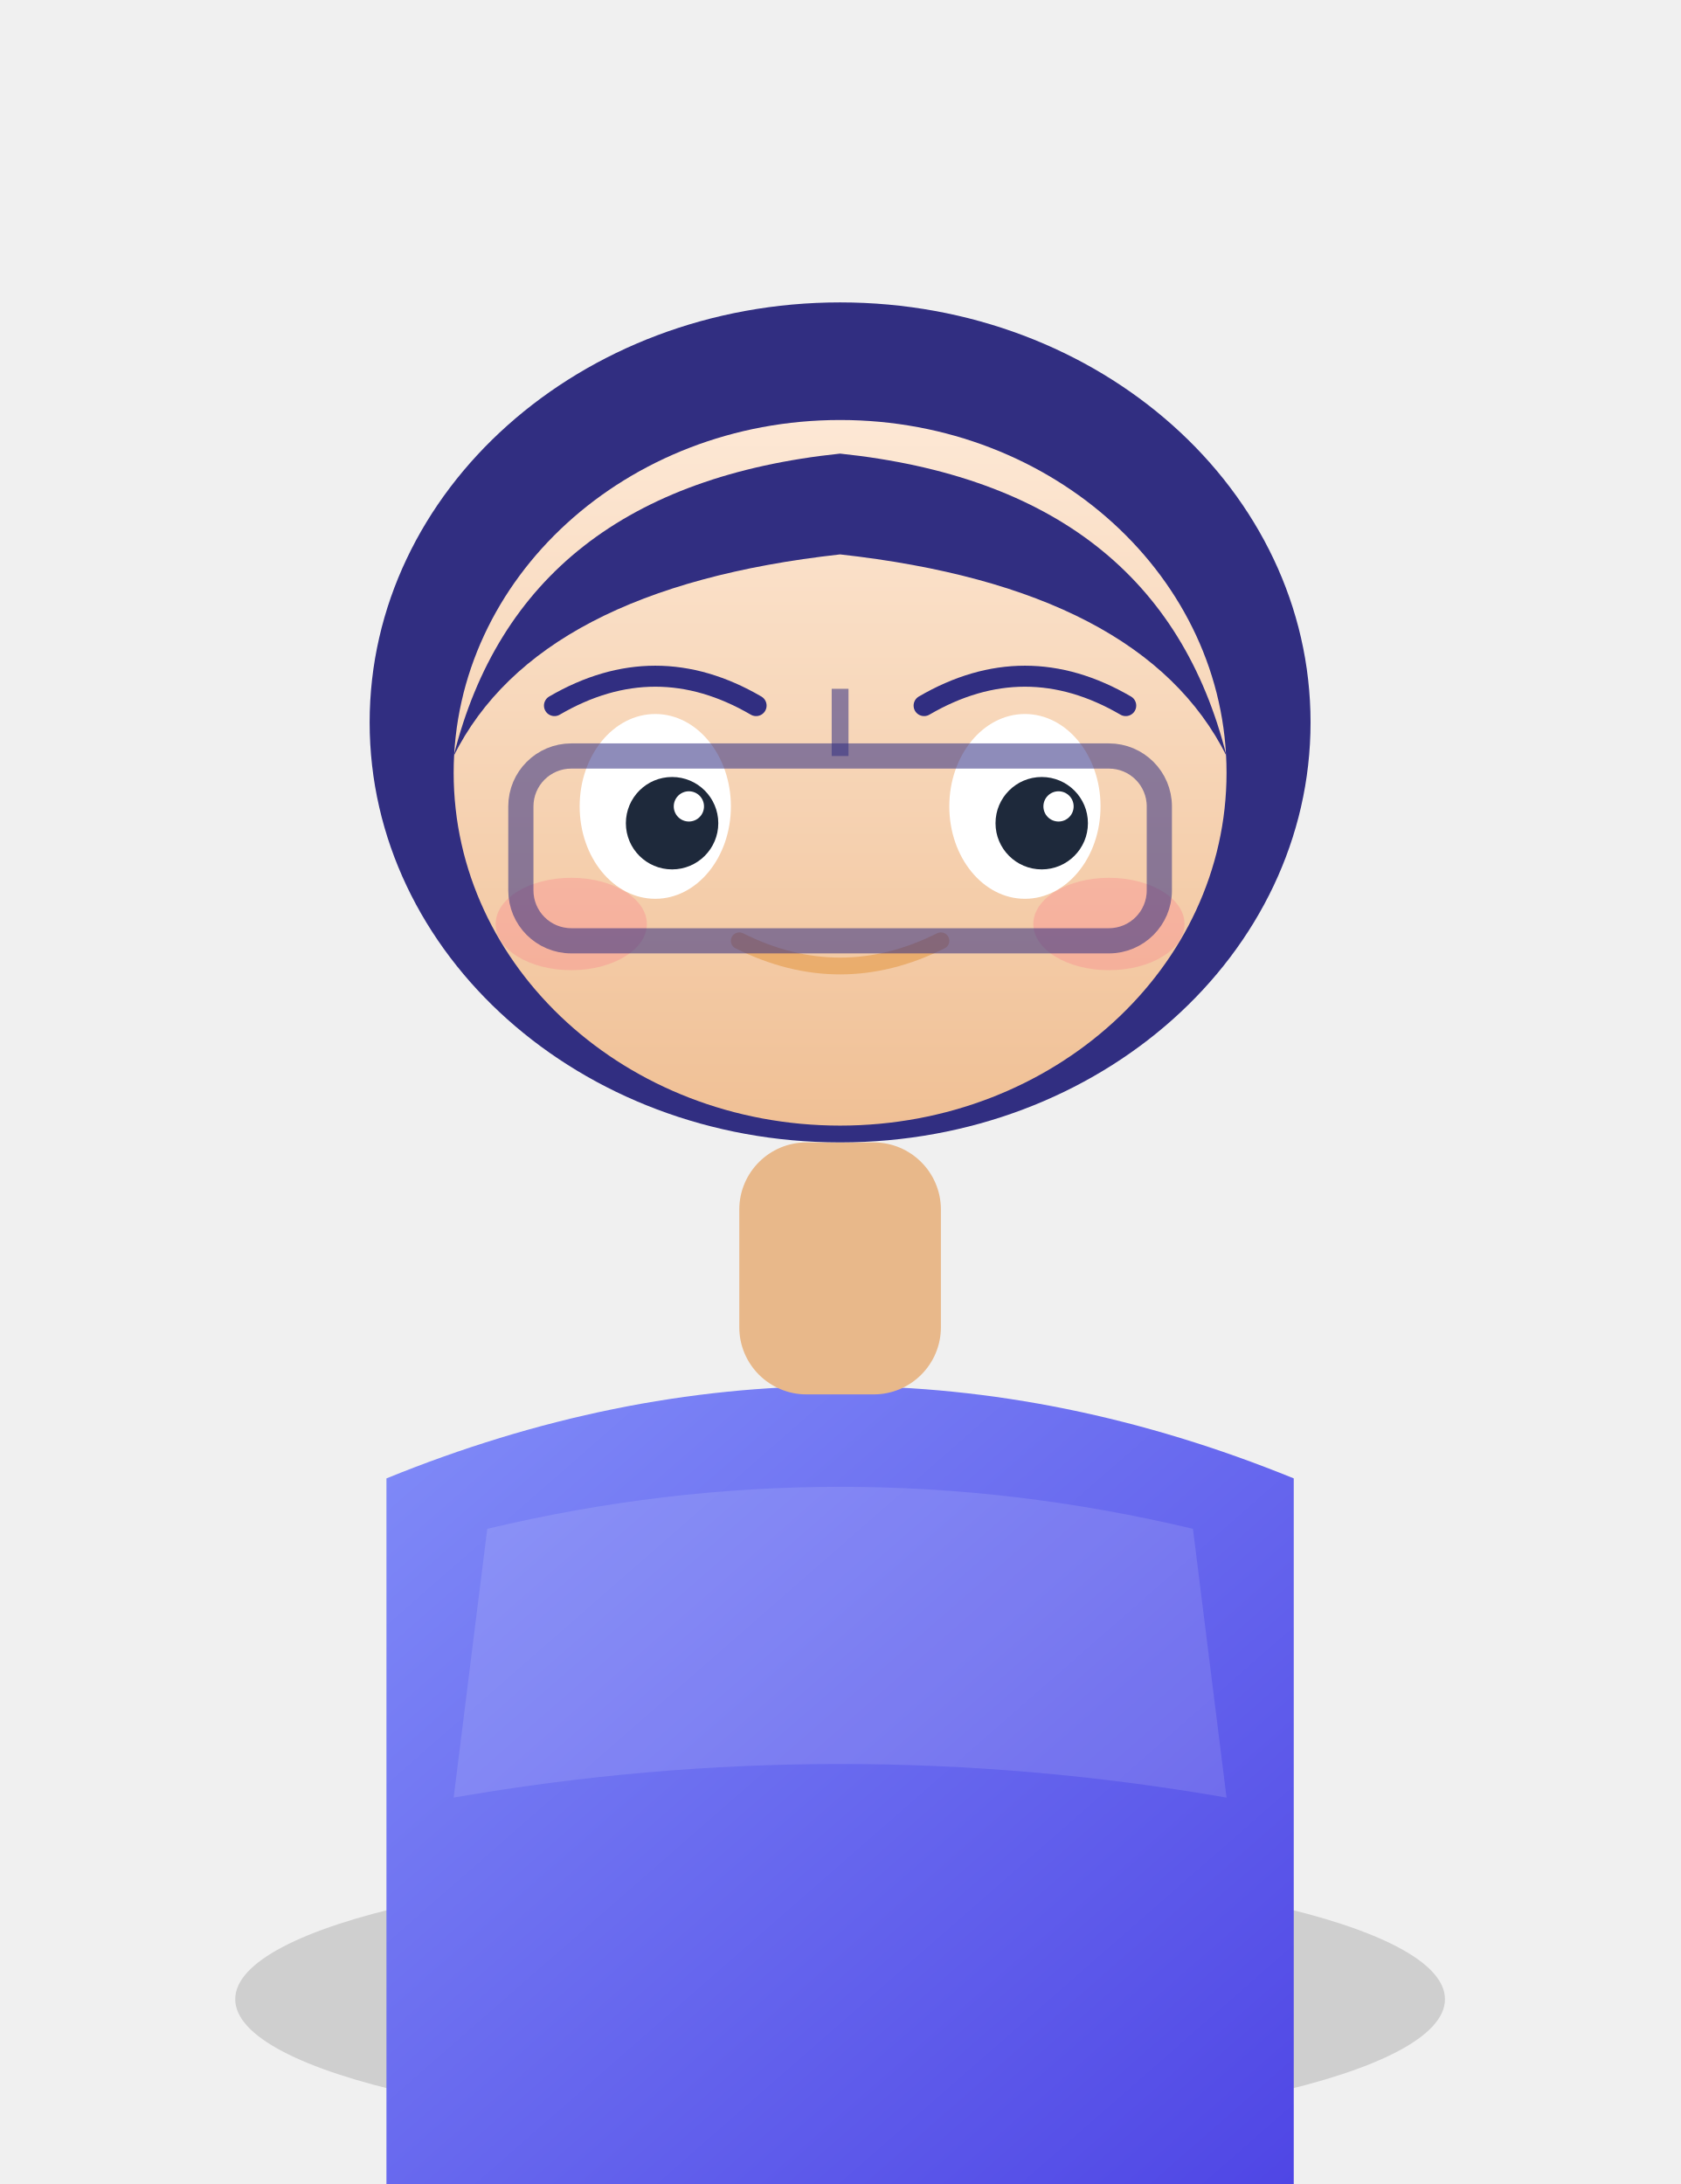
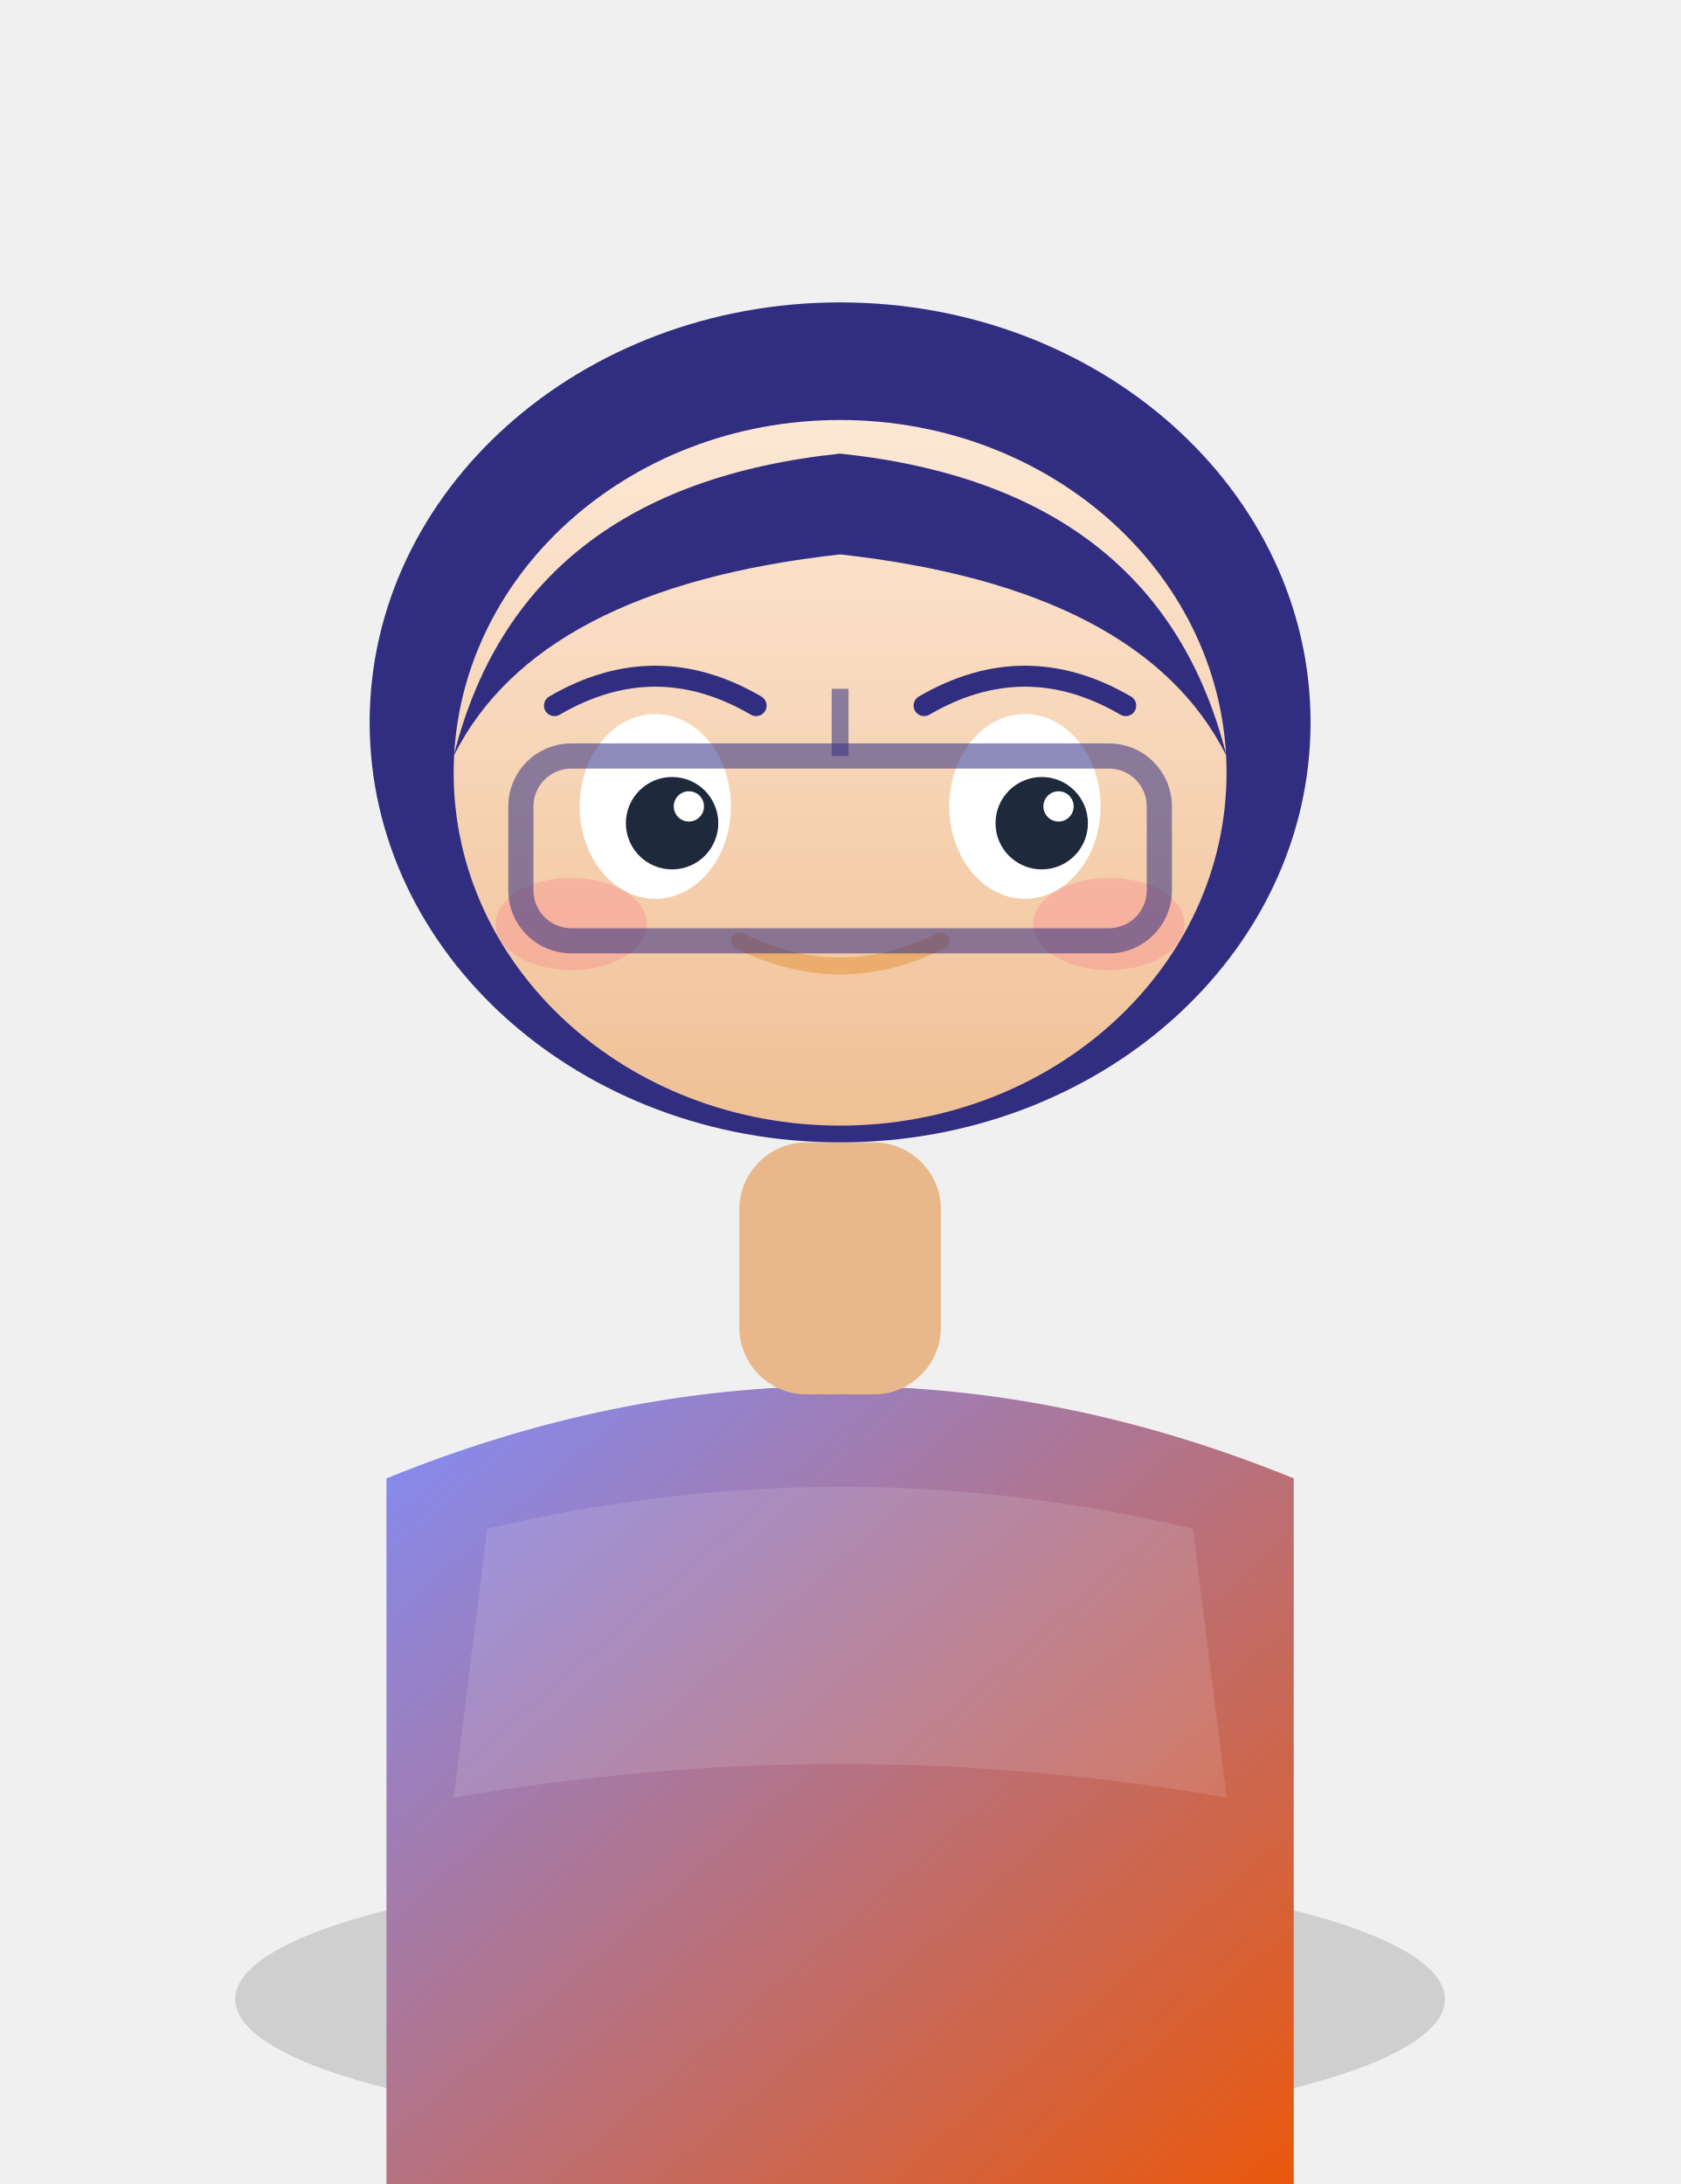
<svg xmlns="http://www.w3.org/2000/svg" viewBox="0 0 200 260" role="img" aria-label="technology avatar">
  <defs>
    <linearGradient id="skin" x1="0%" y1="0%" x2="0%" y2="100%">
      <stop offset="0%" stop-color="#fde8d5" />
      <stop offset="100%" stop-color="#f0c095" />
    </linearGradient>
    <linearGradient id="outfit" x1="0%" y1="0%" x2="100%" y2="100%">
      <stop offset="0%" stop-color="#818cf8" />
-       <stop offset="100%" stop-color="#4f46e5" />
+       <stop offset="100%" stop-color="#ea580c" />
    </linearGradient>
  </defs>
  <ellipse cx="100" cy="238" rx="72" ry="16" fill="#000" opacity="0.14" />
  <path d="M46 260 L46 176 Q100 154 154 176 L154 260 Z" fill="url(#outfit)" />
  <path d="M58 182 Q100 172 142 182 L146 214 Q100 206 54 214 Z" fill="#fff" opacity="0.12" />
  <rect x="88" y="136" width="24" height="30" rx="8" fill="#e8b88a" />
  <ellipse cx="100" cy="86" rx="56" ry="50" fill="#312e81" />
  <ellipse cx="100" cy="92" rx="46" ry="42" fill="url(#skin)" />
  <path d="M54 90 Q62 58 100 54 Q138 58 146 90 Q136 70 100 66 Q64 70 54 90" fill="#312e81" />
  <ellipse cx="78" cy="96" rx="9" ry="11" fill="#fff" />
  <ellipse cx="122" cy="96" rx="9" ry="11" fill="#fff" />
  <circle cx="80" cy="98" r="5.5" fill="#1e293b" />
  <circle cx="124" cy="98" r="5.5" fill="#1e293b" />
  <circle cx="82" cy="96" r="1.8" fill="#fff" />
  <circle cx="126" cy="96" r="1.8" fill="#fff" />
  <path d="M66 84 Q78 77 90 84" stroke="#312e81" stroke-width="2.5" fill="none" stroke-linecap="round" />
  <path d="M110 84 Q122 77 134 84" stroke="#312e81" stroke-width="2.5" fill="none" stroke-linecap="round" />
  <ellipse cx="68" cy="110" rx="9" ry="5.5" fill="#fb7185" opacity="0.28" />
  <ellipse cx="132" cy="110" rx="9" ry="5.5" fill="#fb7185" opacity="0.28" />
  <path d="M88 112 Q100 118 112 112" stroke="#d97706" stroke-width="2" fill="none" stroke-linecap="round" opacity="0.35" />
  <rect x="62" y="90" width="76" height="22" rx="6" fill="none" stroke="#312e81" stroke-width="3" opacity="0.55" />
  <line x1="100" y1="90" x2="100" y2="82" stroke="#312e81" stroke-width="2" opacity="0.55" />
  <ellipse id="mouth-anchor" cx="100" cy="112" rx="0" ry="0" fill="none" />
</svg>
